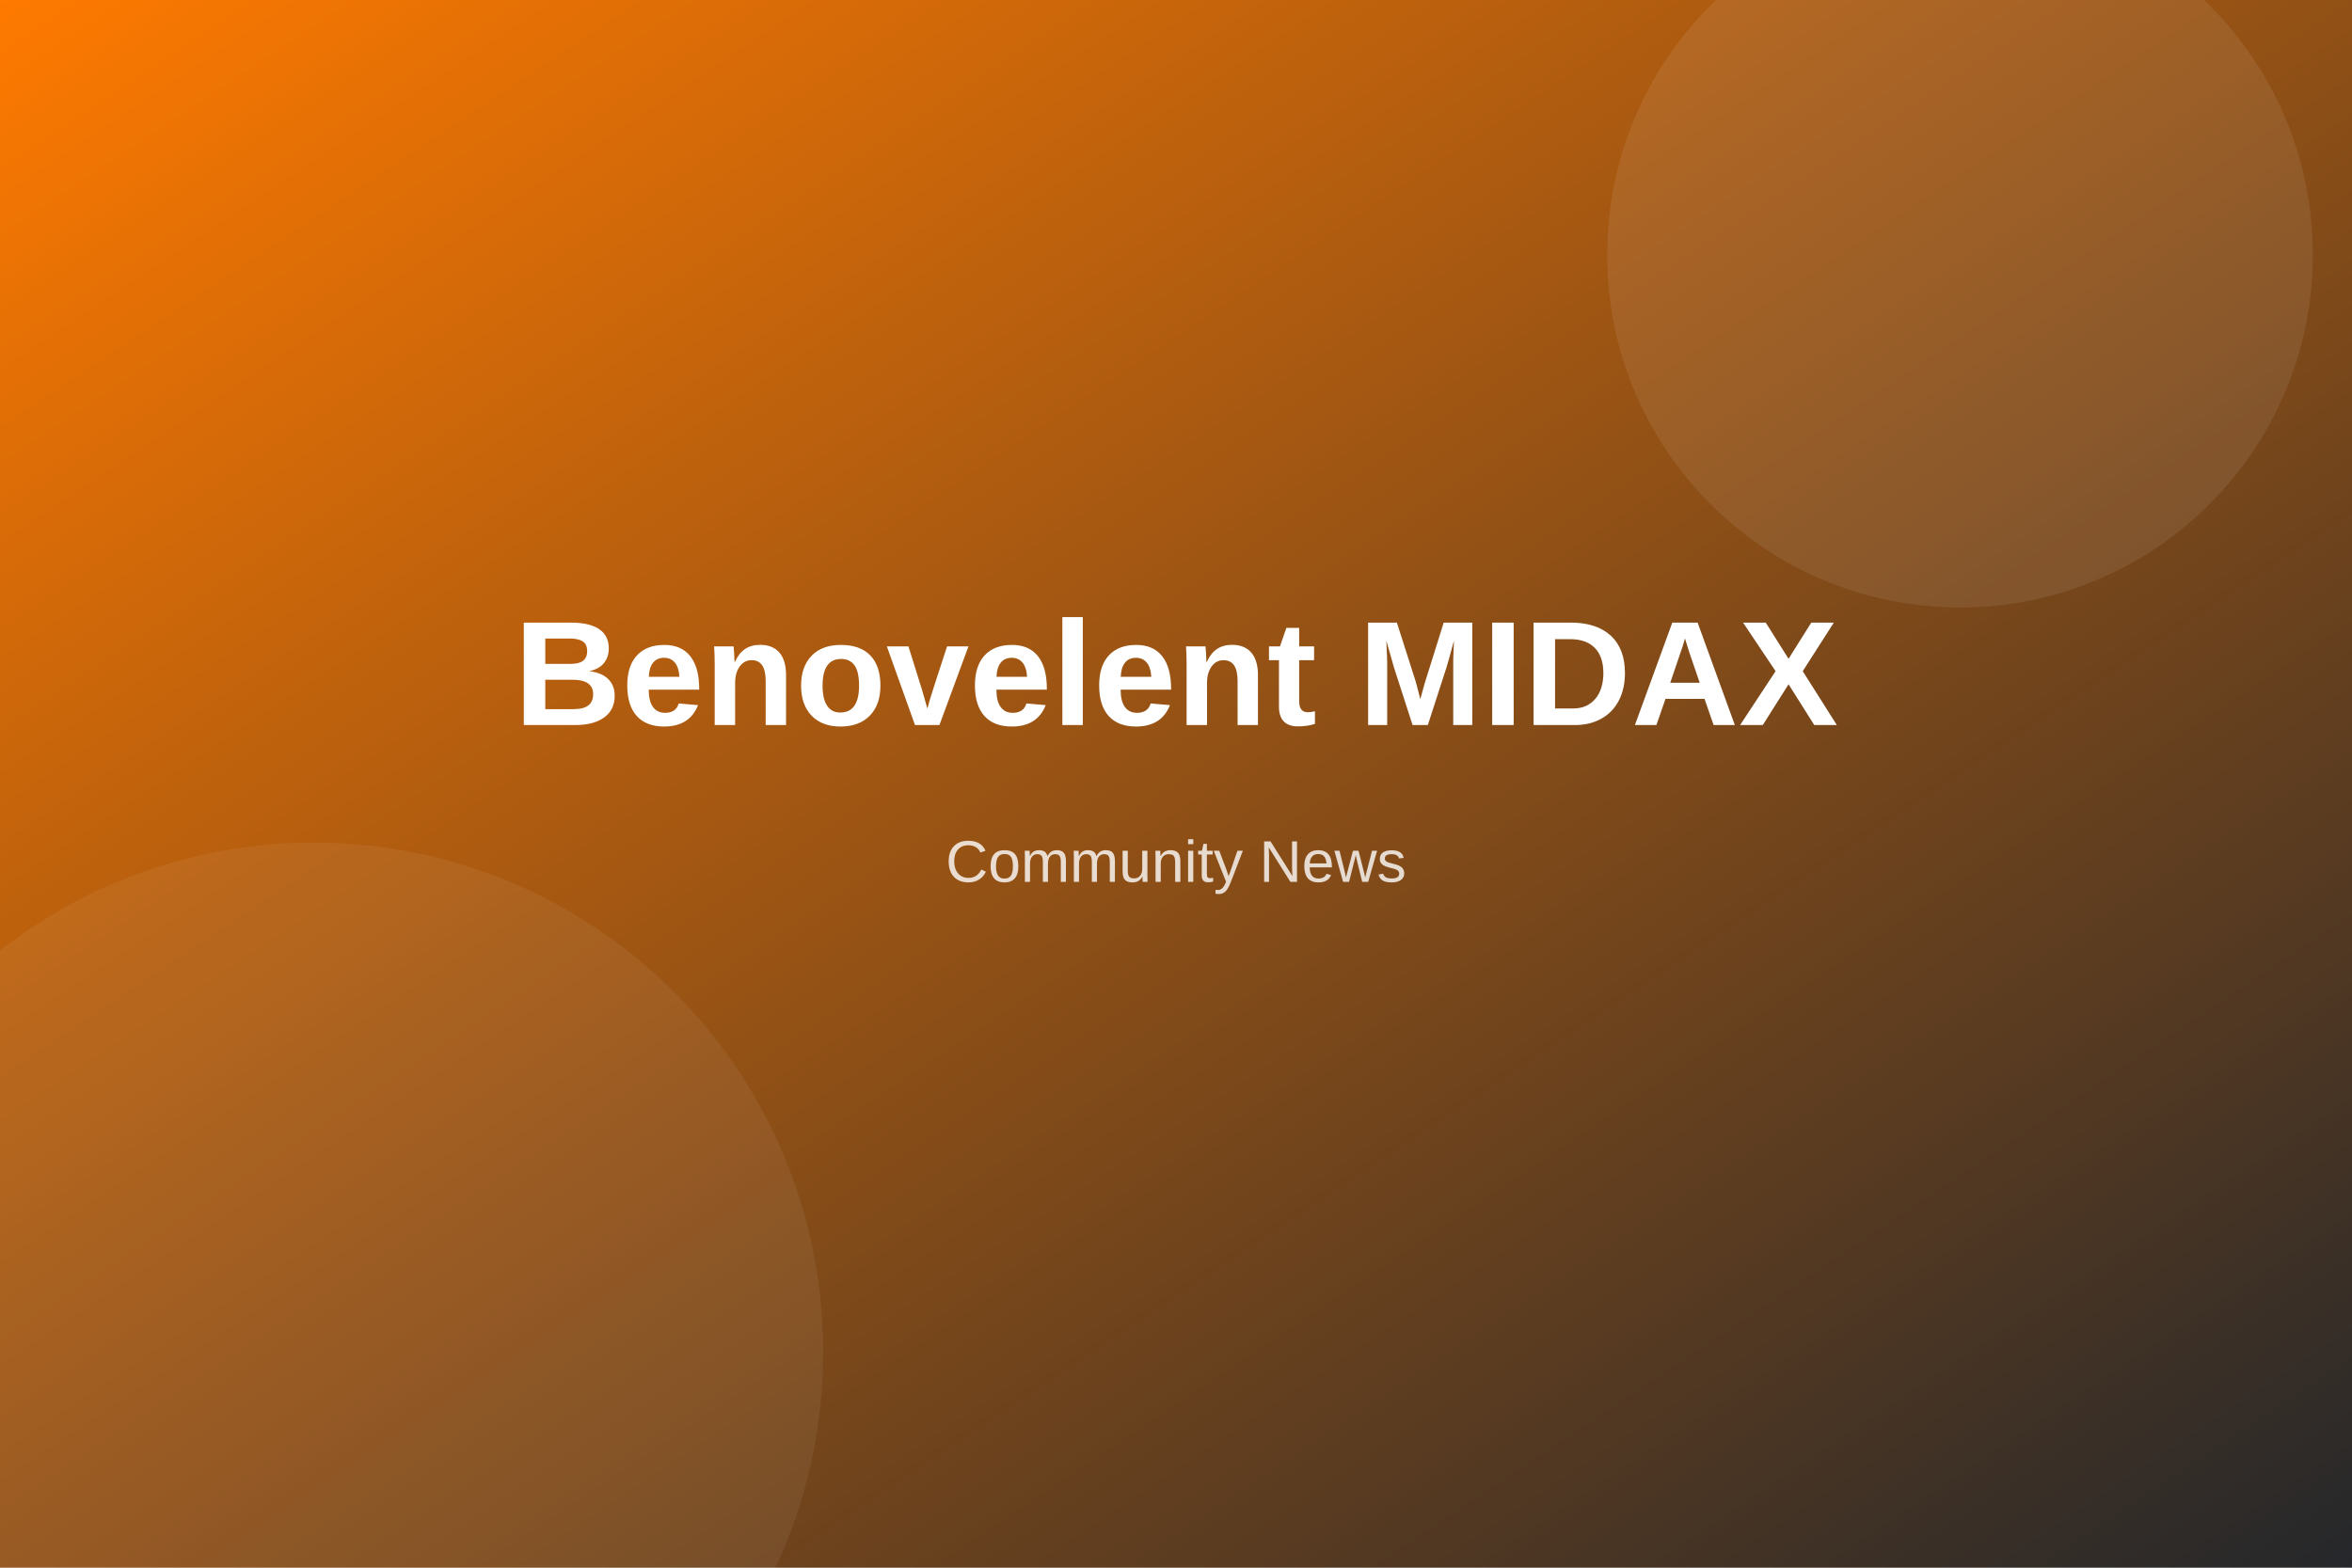
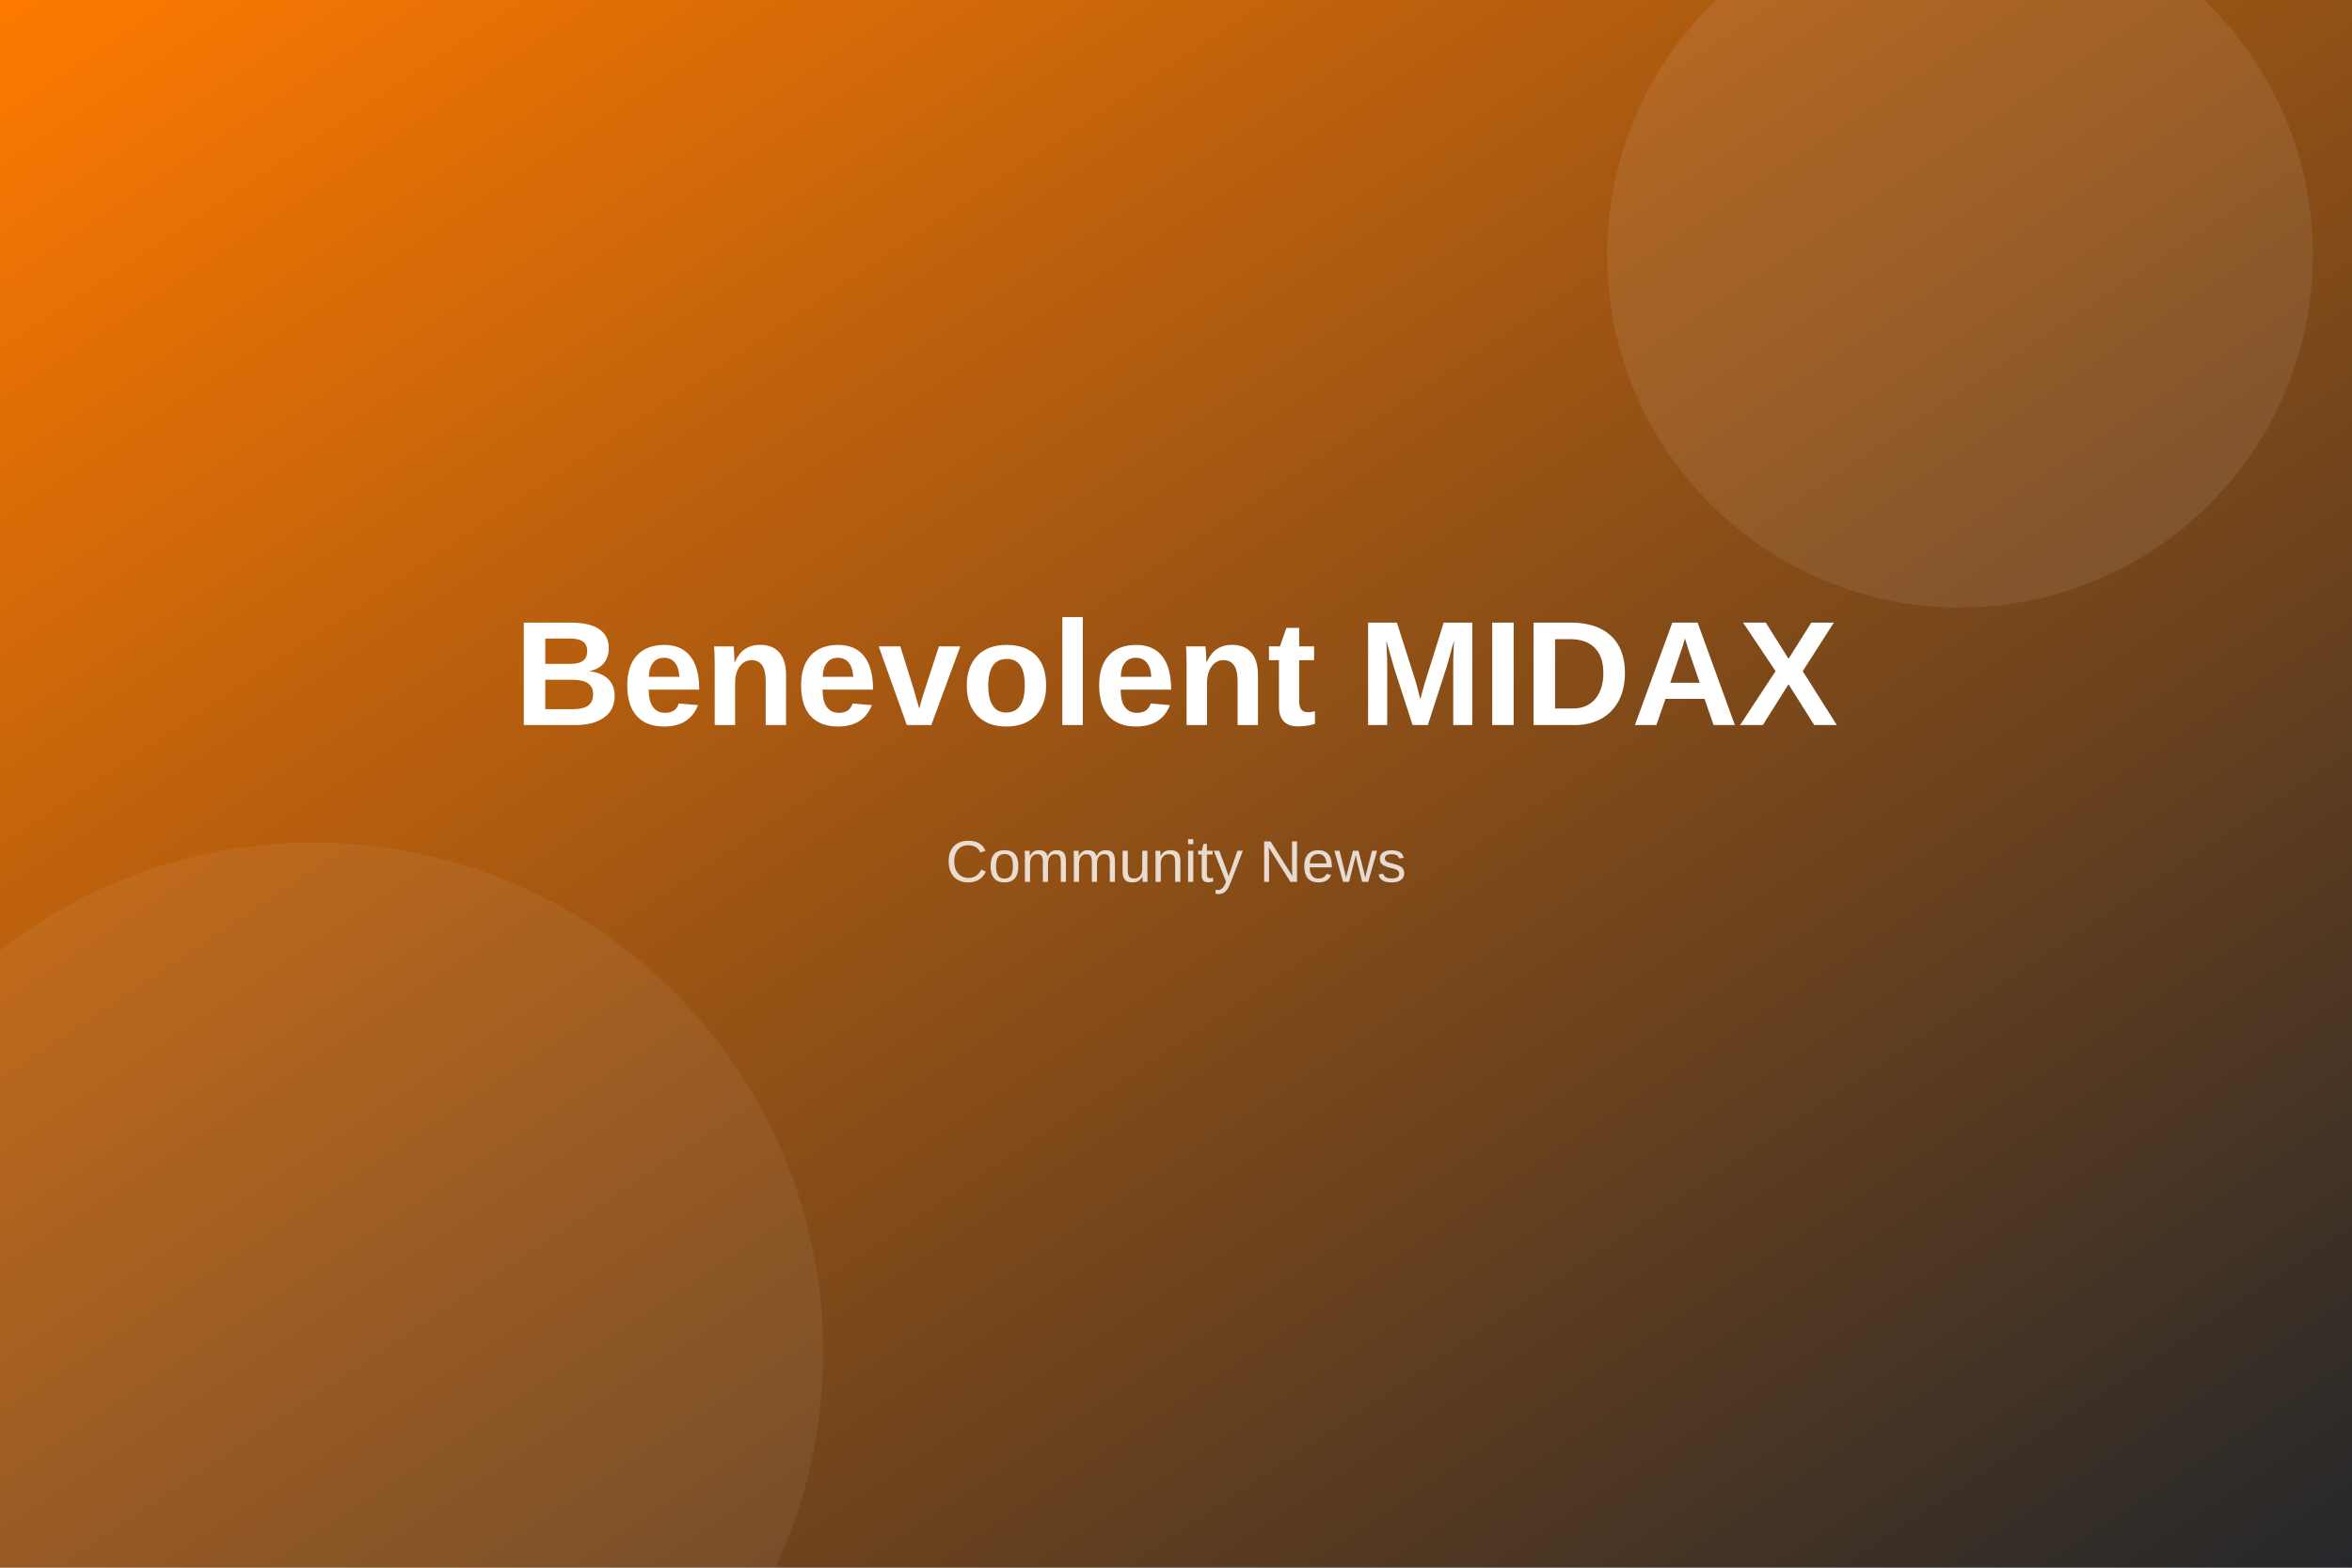
<svg xmlns="http://www.w3.org/2000/svg" width="1200" height="800" viewBox="0 0 1200 800">
  <defs>
    <linearGradient id="g" x1="0" y1="0" x2="1" y2="1">
      <stop stop-color="#ff7a00" />
      <stop offset="1" stop-color="#24272b" />
    </linearGradient>
  </defs>
  <rect width="1200" height="800" fill="url(#g)" />
  <circle cx="1000" cy="130" r="180" fill="#ffffff" opacity=".08" />
  <circle cx="160" cy="690" r="260" fill="#ffffff" opacity=".06" />
-   <text x="600" y="370" fill="#fff" font-family="Arial,sans-serif" font-size="76" font-weight="700" text-anchor="middle">Benovelent MIDAX</text>
+   <text x="600" y="370" fill="#fff" font-family="Arial,sans-serif" font-size="76" font-weight="700" text-anchor="middle">Benevolent MIDAX</text>
  <text x="600" y="450" fill="#fff" opacity=".8" font-family="Arial,sans-serif" font-size="30" text-anchor="middle">Community News</text>
</svg>
